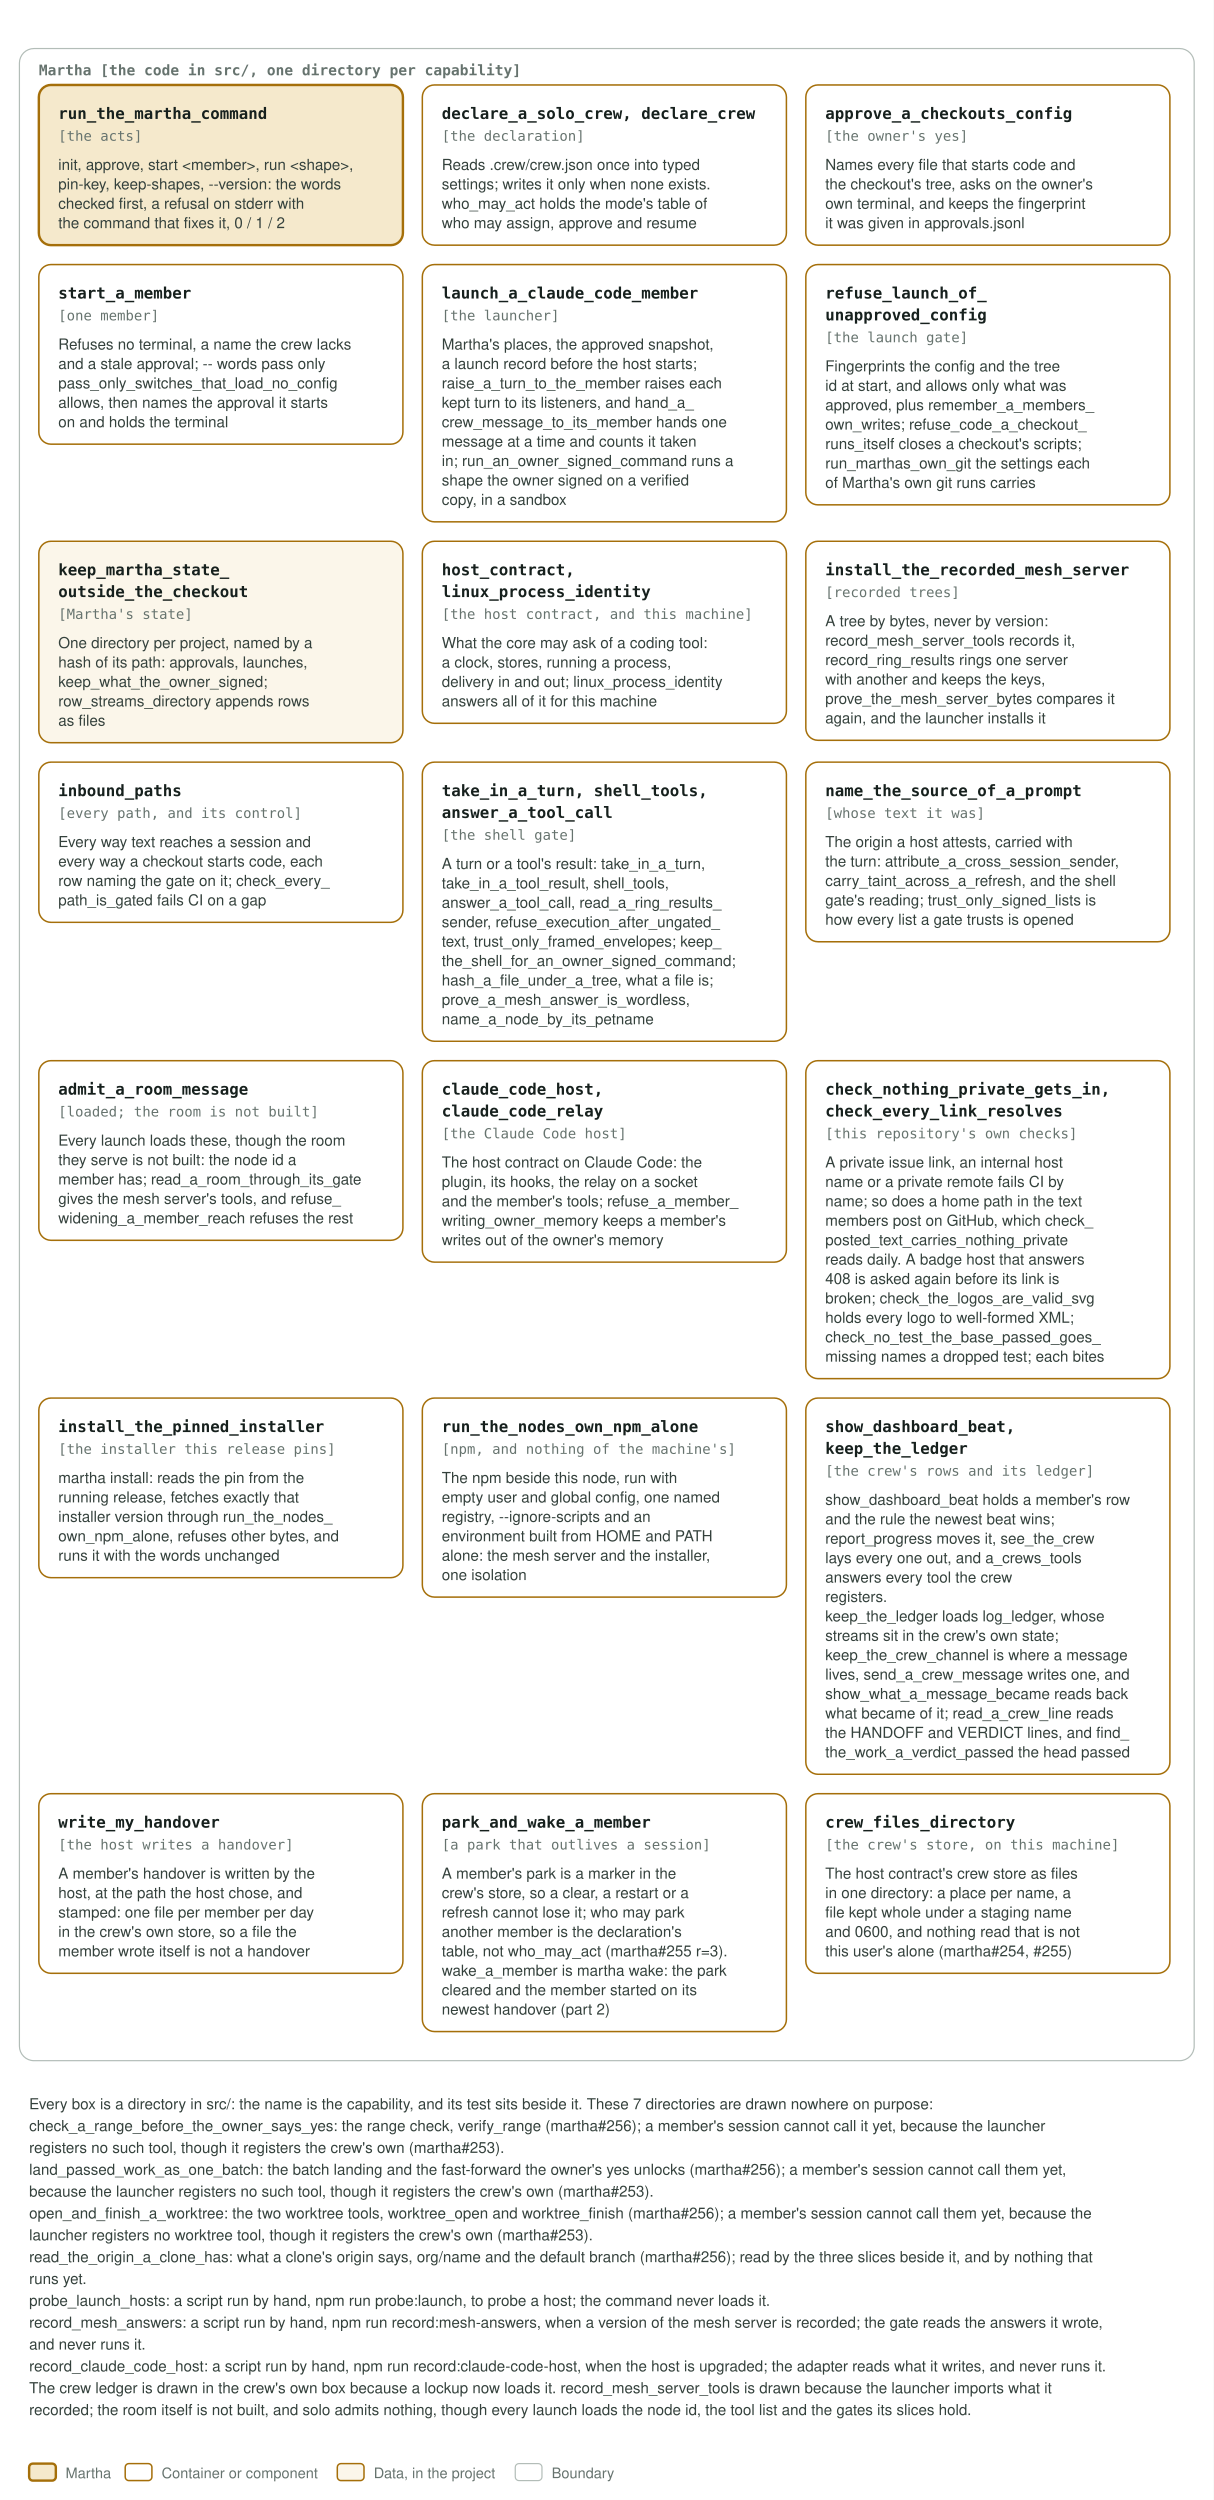
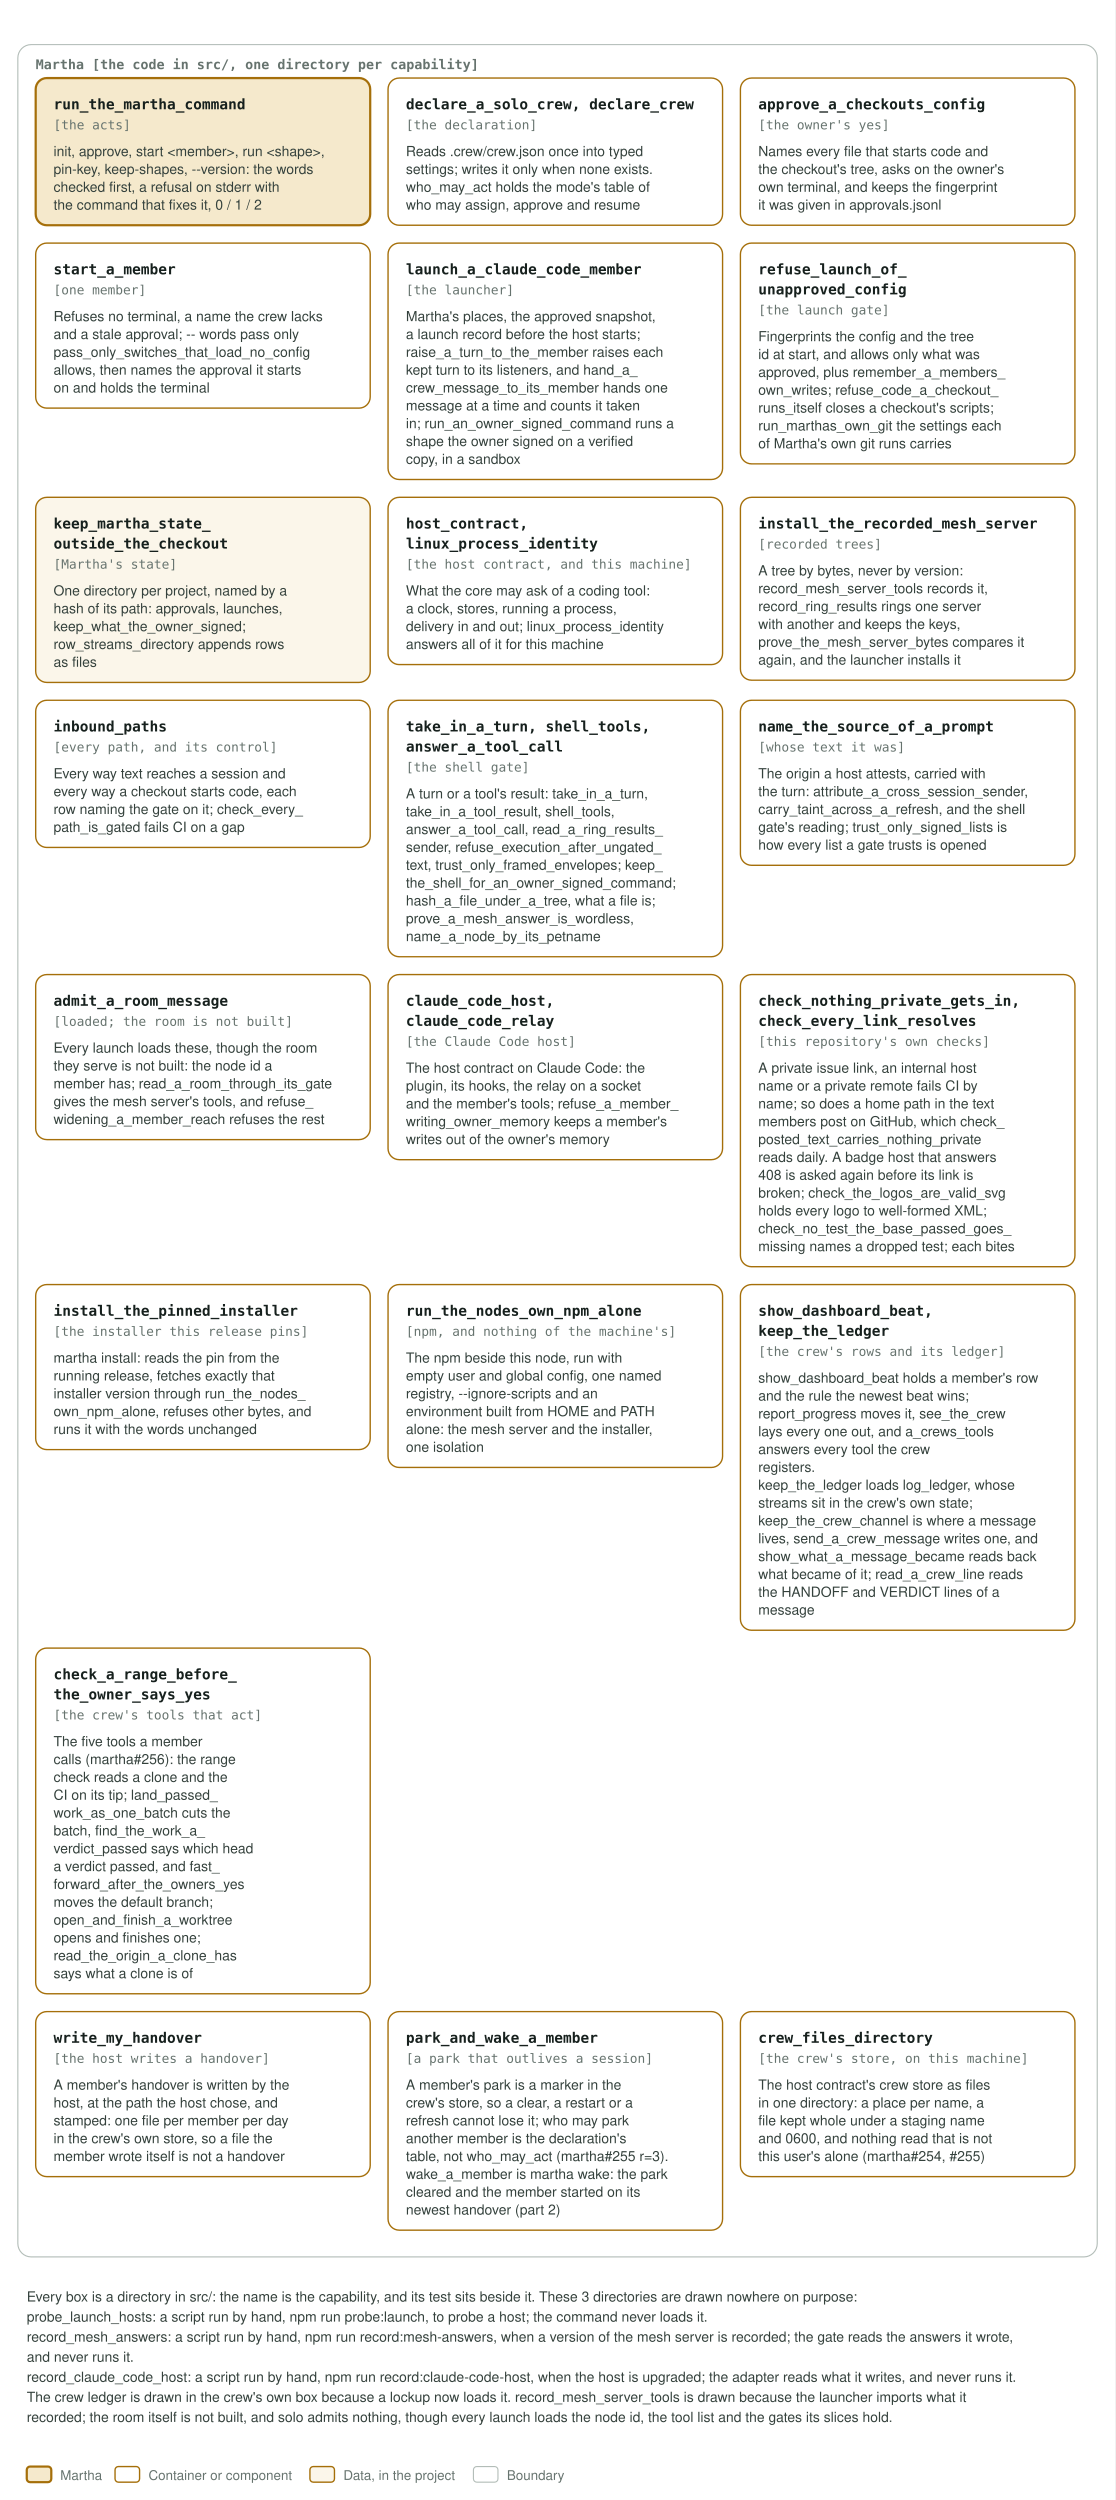
- <svg xmlns="http://www.w3.org/2000/svg" viewBox="0 0 1000 2060" role="img" aria-label="Martha components">
+ <svg xmlns="http://www.w3.org/2000/svg" viewBox="0 0 1000 2242" role="img" aria-label="Martha components">
  <style>
.t-name { font-family: "Atkinson Hyperlegible", "Segoe UI", system-ui, -apple-system, Helvetica, Arial, sans-serif; font-size: 15px; font-weight: 700; }
.t-desc { font-family: "Atkinson Hyperlegible", "Segoe UI", system-ui, -apple-system, Helvetica, Arial, sans-serif; font-size: 12.5px; }
.t-rel { font-family: "Atkinson Hyperlegible", "Segoe UI", system-ui, -apple-system, Helvetica, Arial, sans-serif; font-size: 11.5px; paint-order: stroke; stroke-width: 4px; stroke-linejoin: round; }
.t-code { font-family: "JetBrains Mono", ui-monospace, Menlo, Consolas, monospace; font-size: 13px; font-weight: 600; }
.t-type { font-family: "JetBrains Mono", ui-monospace, Menlo, Consolas, monospace; font-size: 11.5px; }
.t-bound { font-family: "JetBrains Mono", ui-monospace, Menlo, Consolas, monospace; font-size: 12px; font-weight: 600; }
.t-leg { font-family: "Atkinson Hyperlegible", "Segoe UI", system-ui, -apple-system, Helvetica, Arial, sans-serif; font-size: 12px; }
.edge { fill: none; stroke-width: 1.25; }
.edge-team { fill: none; stroke-width: 1.25; stroke-dasharray: 5 4; }
.bg { fill: #FFFFFF; }
.b-sys { fill: #F5E9CC; stroke: #A56F0A; stroke-width: 2; }
.b-per { fill: #E3EBF2; stroke: #3B5B7A; stroke-width: 1.25; }
.b-mac { fill: #E6E4EE; stroke: #5E5A78; stroke-width: 1.25; stroke-dasharray: 5 4; }
.b-ext { fill: #ECEFED; stroke: #8A9791; stroke-width: 1.25; }
.b-cmp { fill: #FFFFFF; stroke: #A56F0A; stroke-width: 1.25; }
.b-dat { fill: #FBF6EA; stroke: #A56F0A; stroke-width: 1.25; }
.b-team { fill: #FFFFFF; stroke: #5E5A78; stroke-width: 1.25; stroke-dasharray: 5 4; }
.b-later { fill: #F3F4F3; stroke: #8A9791; stroke-width: 1.25; stroke-dasharray: 5 4; }
.bound { fill: none; stroke: #B3BDB8; stroke-width: 1; }
.head { fill: #3B5B7A; }
.t-name, .t-code { fill: #16201D; }
.t-type, .t-bound, .t-leg { fill: #66736E; }
.t-desc { fill: #34413C; }
.t-rel { fill: #66736E; stroke: #FFFFFF; }
.edge, .edge-team { stroke: #8A9791; }
.arrowhead { fill: #8A9791; }
@media (prefers-color-scheme: dark) {
.bg { fill: #171F1C; }
.b-sys { fill: #3A2E13; stroke: #E3AA3C; }
.b-per { fill: #1D2A36; stroke: #8EB4D8; }
.b-mac { fill: #26243A; stroke: #A9A4C8; }
.b-ext { fill: #1C2421; stroke: #7D8B85; }
.b-cmp { fill: #171F1C; stroke: #E3AA3C; }
.b-dat { fill: #2A2414; stroke: #E3AA3C; }
.b-team { fill: #171F1C; stroke: #A9A4C8; }
.b-later { fill: #1C2421; stroke: #7D8B85; }
.bound { stroke: #4A5752; }
.head { fill: #8EB4D8; }
.t-name, .t-code { fill: #E6ECE9; }
.t-type, .t-bound, .t-leg { fill: #93A09A; }
.t-desc { fill: #C3CDC8; }
.t-rel { fill: #93A09A; stroke: #171F1C; }
.edge, .edge-team { stroke: #7D8B85; }
.arrowhead { fill: #7D8B85; }
}
</style>
  <defs>
    <marker id="a" viewBox="0 0 10 10" refX="9" refY="5" markerWidth="7" markerHeight="7" orient="auto-start-reverse">
      <path class="arrowhead" d="M0 0L10 5L0 10z" />
    </marker>
  </defs>
-   <rect class="bg" x="0" y="0" width="1000" height="2060" />
+   <rect class="bg" x="0" y="0" width="1000" height="2242" />
  <rect class="b-sys" x="32" y="70" width="300" height="132" rx="10" />
  <text class="t-code" x="48" y="98">run_the_martha_command</text>
  <text class="t-type" x="48" y="116">[the acts]</text>
  <text class="t-desc" x="48" y="140">init, approve, start &lt;member&gt;, run &lt;shape&gt;,</text>
  <text class="t-desc" x="48" y="156">pin-key, keep-shapes, --version: the words</text>
  <text class="t-desc" x="48" y="172">checked first, a refusal on stderr with</text>
  <text class="t-desc" x="48" y="188">the command that fixes it, 0 / 1 / 2</text>
  <rect class="b-cmp" x="348" y="70" width="300" height="132" rx="10" />
  <text class="t-code" x="364" y="98">declare_a_solo_crew, declare_crew</text>
  <text class="t-type" x="364" y="116">[the declaration]</text>
  <text class="t-desc" x="364" y="140">Reads .crew/crew.json once into typed</text>
  <text class="t-desc" x="364" y="156">settings; writes it only when none exists.</text>
  <text class="t-desc" x="364" y="172">who_may_act holds the mode's table of</text>
  <text class="t-desc" x="364" y="188">who may assign, approve and resume</text>
  <rect class="b-cmp" x="664" y="70" width="300" height="132" rx="10" />
  <text class="t-code" x="680" y="98">approve_a_checkouts_config</text>
  <text class="t-type" x="680" y="116">[the owner's yes]</text>
  <text class="t-desc" x="680" y="140">Names every file that starts code and</text>
  <text class="t-desc" x="680" y="156">the checkout's tree, asks on the owner's</text>
  <text class="t-desc" x="680" y="172">own terminal, and keeps the fingerprint</text>
  <text class="t-desc" x="680" y="188">it was given in approvals.jsonl</text>
  <rect class="b-cmp" x="32" y="218" width="300" height="148" rx="10" />
  <text class="t-code" x="48" y="246">start_a_member</text>
  <text class="t-type" x="48" y="264">[one member]</text>
  <text class="t-desc" x="48" y="288">Refuses no terminal, a name the crew lacks</text>
  <text class="t-desc" x="48" y="304">and a stale approval; -- words pass only</text>
  <text class="t-desc" x="48" y="320">pass_only_switches_that_load_no_config</text>
  <text class="t-desc" x="48" y="336">allows, then names the approval it starts</text>
  <text class="t-desc" x="48" y="352">on and holds the terminal</text>
  <rect class="b-cmp" x="348" y="218" width="300" height="212" rx="10" />
  <text class="t-code" x="364" y="246">launch_a_claude_code_member</text>
  <text class="t-type" x="364" y="264">[the launcher]</text>
  <text class="t-desc" x="364" y="288">Martha's places, the approved snapshot,</text>
  <text class="t-desc" x="364" y="304">a launch record before the host starts;</text>
  <text class="t-desc" x="364" y="320">raise_a_turn_to_the_member raises each</text>
  <text class="t-desc" x="364" y="336">kept turn to its listeners, and hand_a_</text>
  <text class="t-desc" x="364" y="352">crew_message_to_its_member hands one</text>
  <text class="t-desc" x="364" y="368">message at a time and counts it taken</text>
  <text class="t-desc" x="364" y="384">in; run_an_owner_signed_command runs a</text>
  <text class="t-desc" x="364" y="400">shape the owner signed on a verified</text>
  <text class="t-desc" x="364" y="416">copy, in a sandbox</text>
  <rect class="b-cmp" x="664" y="218" width="300" height="198" rx="10" />
  <text class="t-code" x="680" y="246">refuse_launch_of_</text>
  <text class="t-code" x="680" y="264">unapproved_config</text>
  <text class="t-type" x="680" y="282">[the launch gate]</text>
  <text class="t-desc" x="680" y="306">Fingerprints the config and the tree</text>
  <text class="t-desc" x="680" y="322">id at start, and allows only what was</text>
  <text class="t-desc" x="680" y="338">approved, plus remember_a_members_</text>
  <text class="t-desc" x="680" y="354">own_writes; refuse_code_a_checkout_</text>
  <text class="t-desc" x="680" y="370">runs_itself closes a checkout's scripts;</text>
  <text class="t-desc" x="680" y="386">run_marthas_own_git the settings each</text>
  <text class="t-desc" x="680" y="402">of Martha's own git runs carries</text>
  <rect class="b-dat" x="32" y="446" width="300" height="166" rx="10" />
  <text class="t-code" x="48" y="474">keep_martha_state_</text>
  <text class="t-code" x="48" y="492">outside_the_checkout</text>
  <text class="t-type" x="48" y="510">[Martha's state]</text>
  <text class="t-desc" x="48" y="534">One directory per project, named by a</text>
  <text class="t-desc" x="48" y="550">hash of its path: approvals, launches,</text>
  <text class="t-desc" x="48" y="566">keep_what_the_owner_signed;</text>
  <text class="t-desc" x="48" y="582">row_streams_directory appends rows</text>
  <text class="t-desc" x="48" y="598">as files</text>
  <rect class="b-cmp" x="348" y="446" width="300" height="150" rx="10" />
  <text class="t-code" x="364" y="474">host_contract,</text>
  <text class="t-code" x="364" y="492">linux_process_identity</text>
  <text class="t-type" x="364" y="510">[the host contract, and this machine]</text>
  <text class="t-desc" x="364" y="534">What the core may ask of a coding tool:</text>
  <text class="t-desc" x="364" y="550">a clock, stores, running a process,</text>
  <text class="t-desc" x="364" y="566">delivery in and out; linux_process_identity</text>
  <text class="t-desc" x="364" y="582">answers all of it for this machine</text>
  <rect class="b-cmp" x="664" y="446" width="300" height="164" rx="10" />
  <text class="t-code" x="680" y="474">install_the_recorded_mesh_server</text>
  <text class="t-type" x="680" y="492">[recorded trees]</text>
  <text class="t-desc" x="680" y="516">A tree by bytes, never by version:</text>
  <text class="t-desc" x="680" y="532">record_mesh_server_tools records it,</text>
  <text class="t-desc" x="680" y="548">record_ring_results rings one server</text>
  <text class="t-desc" x="680" y="564">with another and keeps the keys,</text>
  <text class="t-desc" x="680" y="580">prove_the_mesh_server_bytes compares it</text>
  <text class="t-desc" x="680" y="596">again, and the launcher installs it</text>
  <rect class="b-cmp" x="32" y="628" width="300" height="132" rx="10" />
  <text class="t-code" x="48" y="656">inbound_paths</text>
  <text class="t-type" x="48" y="674">[every path, and its control]</text>
  <text class="t-desc" x="48" y="698">Every way text reaches a session and</text>
  <text class="t-desc" x="48" y="714">every way a checkout starts code, each</text>
  <text class="t-desc" x="48" y="730">row naming the gate on it; check_every_</text>
  <text class="t-desc" x="48" y="746">path_is_gated fails CI on a gap</text>
  <rect class="b-cmp" x="348" y="628" width="300" height="230" rx="10" />
  <text class="t-code" x="364" y="656">take_in_a_turn, shell_tools,</text>
  <text class="t-code" x="364" y="674">answer_a_tool_call</text>
  <text class="t-type" x="364" y="692">[the shell gate]</text>
  <text class="t-desc" x="364" y="716">A turn or a tool's result: take_in_a_turn,</text>
  <text class="t-desc" x="364" y="732">take_in_a_tool_result, shell_tools,</text>
  <text class="t-desc" x="364" y="748">answer_a_tool_call, read_a_ring_results_</text>
  <text class="t-desc" x="364" y="764">sender, refuse_execution_after_ungated_</text>
  <text class="t-desc" x="364" y="780">text, trust_only_framed_envelopes; keep_</text>
  <text class="t-desc" x="364" y="796">the_shell_for_an_owner_signed_command;</text>
  <text class="t-desc" x="364" y="812">hash_a_file_under_a_tree, what a file is;</text>
  <text class="t-desc" x="364" y="828">prove_a_mesh_answer_is_wordless,</text>
  <text class="t-desc" x="364" y="844">name_a_node_by_its_petname</text>
  <rect class="b-cmp" x="664" y="628" width="300" height="148" rx="10" />
  <text class="t-code" x="680" y="656">name_the_source_of_a_prompt</text>
  <text class="t-type" x="680" y="674">[whose text it was]</text>
  <text class="t-desc" x="680" y="698">The origin a host attests, carried with</text>
  <text class="t-desc" x="680" y="714">the turn: attribute_a_cross_session_sender,</text>
  <text class="t-desc" x="680" y="730">carry_taint_across_a_refresh, and the shell</text>
  <text class="t-desc" x="680" y="746">gate's reading; trust_only_signed_lists is</text>
  <text class="t-desc" x="680" y="762">how every list a gate trusts is opened</text>
  <rect class="b-cmp" x="32" y="874" width="300" height="148" rx="10" />
  <text class="t-code" x="48" y="902">admit_a_room_message</text>
  <text class="t-type" x="48" y="920">[loaded; the room is not built]</text>
  <text class="t-desc" x="48" y="944">Every launch loads these, though the room</text>
  <text class="t-desc" x="48" y="960">they serve is not built: the node id a</text>
  <text class="t-desc" x="48" y="976">member has; read_a_room_through_its_gate</text>
  <text class="t-desc" x="48" y="992">gives the mesh server's tools, and refuse_</text>
  <text class="t-desc" x="48" y="1008">widening_a_member_reach refuses the rest</text>
  <rect class="b-cmp" x="348" y="874" width="300" height="166" rx="10" />
  <text class="t-code" x="364" y="902">claude_code_host,</text>
  <text class="t-code" x="364" y="920">claude_code_relay</text>
  <text class="t-type" x="364" y="938">[the Claude Code host]</text>
  <text class="t-desc" x="364" y="962">The host contract on Claude Code: the</text>
  <text class="t-desc" x="364" y="978">plugin, its hooks, the relay on a socket</text>
  <text class="t-desc" x="364" y="994">and the member's tools; refuse_a_member_</text>
  <text class="t-desc" x="364" y="1010">writing_owner_memory keeps a member's</text>
  <text class="t-desc" x="364" y="1026">writes out of the owner's memory</text>
  <rect class="b-cmp" x="664" y="874" width="300" height="262" rx="10" />
  <text class="t-code" x="680" y="902">check_nothing_private_gets_in,</text>
  <text class="t-code" x="680" y="920">check_every_link_resolves</text>
  <text class="t-type" x="680" y="938">[this repository's own checks]</text>
  <text class="t-desc" x="680" y="962">A private issue link, an internal host</text>
  <text class="t-desc" x="680" y="978">name or a private remote fails CI by</text>
  <text class="t-desc" x="680" y="994">name; so does a home path in the text</text>
  <text class="t-desc" x="680" y="1010">members post on GitHub, which check_</text>
  <text class="t-desc" x="680" y="1026">posted_text_carries_nothing_private</text>
  <text class="t-desc" x="680" y="1042">reads daily. A badge host that answers</text>
  <text class="t-desc" x="680" y="1058">408 is asked again before its link is</text>
  <text class="t-desc" x="680" y="1074">broken; check_the_logos_are_valid_svg</text>
  <text class="t-desc" x="680" y="1090">holds every logo to well-formed XML;</text>
  <text class="t-desc" x="680" y="1106">check_no_test_the_base_passed_goes_</text>
  <text class="t-desc" x="680" y="1122">missing names a dropped test; each bites</text>
  <rect class="b-cmp" x="32" y="1152" width="300" height="148" rx="10" />
  <text class="t-code" x="48" y="1180">install_the_pinned_installer</text>
  <text class="t-type" x="48" y="1198">[the installer this release pins]</text>
  <text class="t-desc" x="48" y="1222">martha install: reads the pin from the</text>
  <text class="t-desc" x="48" y="1238">running release, fetches exactly that</text>
  <text class="t-desc" x="48" y="1254">installer version through run_the_nodes_</text>
  <text class="t-desc" x="48" y="1270">own_npm_alone, refuses other bytes, and</text>
  <text class="t-desc" x="48" y="1286">runs it with the words unchanged</text>
  <rect class="b-cmp" x="348" y="1152" width="300" height="164" rx="10" />
  <text class="t-code" x="364" y="1180">run_the_nodes_own_npm_alone</text>
  <text class="t-type" x="364" y="1198">[npm, and nothing of the machine's]</text>
  <text class="t-desc" x="364" y="1222">The npm beside this node, run with</text>
  <text class="t-desc" x="364" y="1238">empty user and global config, one named</text>
  <text class="t-desc" x="364" y="1254">registry, --ignore-scripts and an</text>
  <text class="t-desc" x="364" y="1270">environment built from HOME and PATH</text>
  <text class="t-desc" x="364" y="1286">alone: the mesh server and the installer,</text>
  <text class="t-desc" x="364" y="1302">one isolation</text>
  <rect class="b-cmp" x="664" y="1152" width="300" height="310" rx="10" />
  <text class="t-code" x="680" y="1180">show_dashboard_beat,</text>
  <text class="t-code" x="680" y="1198">keep_the_ledger</text>
  <text class="t-type" x="680" y="1216">[the crew's rows and its ledger]</text>
  <text class="t-desc" x="680" y="1240">show_dashboard_beat holds a member's row</text>
  <text class="t-desc" x="680" y="1256">and the rule the newest beat wins;</text>
  <text class="t-desc" x="680" y="1272">report_progress moves it, see_the_crew</text>
  <text class="t-desc" x="680" y="1288">lays every one out, and a_crews_tools</text>
  <text class="t-desc" x="680" y="1304">answers every tool the crew</text>
  <text class="t-desc" x="680" y="1320">registers.</text>
  <text class="t-desc" x="680" y="1336">keep_the_ledger loads log_ledger, whose</text>
  <text class="t-desc" x="680" y="1352">streams sit in the crew's own state;</text>
  <text class="t-desc" x="680" y="1368">keep_the_crew_channel is where a message</text>
  <text class="t-desc" x="680" y="1384">lives, send_a_crew_message writes one, and</text>
  <text class="t-desc" x="680" y="1400">show_what_a_message_became reads back</text>
  <text class="t-desc" x="680" y="1416">what became of it; read_a_crew_line reads</text>
-   <text class="t-desc" x="680" y="1432">the HANDOFF and VERDICT lines, and find_</text>
-   <text class="t-desc" x="680" y="1448">the_work_a_verdict_passed the head passed</text>
-   <rect class="b-cmp" x="32" y="1478" width="300" height="148" rx="10" />
-   <text class="t-code" x="48" y="1506">write_my_handover</text>
-   <text class="t-type" x="48" y="1524">[the host writes a handover]</text>
-   <text class="t-desc" x="48" y="1548">A member's handover is written by the</text>
-   <text class="t-desc" x="48" y="1564">host, at the path the host chose, and</text>
-   <text class="t-desc" x="48" y="1580">stamped: one file per member per day</text>
-   <text class="t-desc" x="48" y="1596">in the crew's own store, so a file the</text>
-   <text class="t-desc" x="48" y="1612">member wrote itself is not a handover</text>
-   <rect class="b-cmp" x="348" y="1478" width="300" height="196" rx="10" />
-   <text class="t-code" x="364" y="1506">park_and_wake_a_member</text>
-   <text class="t-type" x="364" y="1524">[a park that outlives a session]</text>
-   <text class="t-desc" x="364" y="1548">A member's park is a marker in the</text>
-   <text class="t-desc" x="364" y="1564">crew's store, so a clear, a restart or a</text>
-   <text class="t-desc" x="364" y="1580">refresh cannot lose it; who may park</text>
-   <text class="t-desc" x="364" y="1596">another member is the declaration's</text>
-   <text class="t-desc" x="364" y="1612">table, not who_may_act (martha#255 r=3).</text>
-   <text class="t-desc" x="364" y="1628">wake_a_member is martha wake: the park</text>
-   <text class="t-desc" x="364" y="1644">cleared and the member started on its</text>
-   <text class="t-desc" x="364" y="1660">newest handover (part 2)</text>
-   <rect class="b-cmp" x="664" y="1478" width="300" height="148" rx="10" />
-   <text class="t-code" x="680" y="1506">crew_files_directory</text>
-   <text class="t-type" x="680" y="1524">[the crew's store, on this machine]</text>
-   <text class="t-desc" x="680" y="1548">The host contract's crew store as files</text>
-   <text class="t-desc" x="680" y="1564">in one directory: a place per name, a</text>
-   <text class="t-desc" x="680" y="1580">file kept whole under a staging name</text>
-   <text class="t-desc" x="680" y="1596">and 0600, and nothing read that is not</text>
-   <text class="t-desc" x="680" y="1612">this user's alone (martha#254, #255)</text>
-   <rect class="bound" x="16" y="40" width="968" height="1658" rx="12" />
+   <text class="t-desc" x="680" y="1432">the HANDOFF and VERDICT lines of a</text>
+   <text class="t-desc" x="680" y="1448">message</text>
+   <rect class="b-cmp" x="32" y="1478" width="300" height="310" rx="10" />
+   <text class="t-code" x="48" y="1506">check_a_range_before_</text>
+   <text class="t-code" x="48" y="1524">the_owner_says_yes</text>
+   <text class="t-type" x="48" y="1542">[the crew's tools that act]</text>
+   <text class="t-desc" x="48" y="1566">The five tools a member</text>
+   <text class="t-desc" x="48" y="1582">calls (martha#256): the range</text>
+   <text class="t-desc" x="48" y="1598">check reads a clone and the</text>
+   <text class="t-desc" x="48" y="1614">CI on its tip; land_passed_</text>
+   <text class="t-desc" x="48" y="1630">work_as_one_batch cuts the</text>
+   <text class="t-desc" x="48" y="1646">batch, find_the_work_a_</text>
+   <text class="t-desc" x="48" y="1662">verdict_passed says which head</text>
+   <text class="t-desc" x="48" y="1678">a verdict passed, and fast_</text>
+   <text class="t-desc" x="48" y="1694">forward_after_the_owners_yes</text>
+   <text class="t-desc" x="48" y="1710">moves the default branch;</text>
+   <text class="t-desc" x="48" y="1726">open_and_finish_a_worktree</text>
+   <text class="t-desc" x="48" y="1742">opens and finishes one;</text>
+   <text class="t-desc" x="48" y="1758">read_the_origin_a_clone_has</text>
+   <text class="t-desc" x="48" y="1774">says what a clone is of</text>
+   <rect class="b-cmp" x="32" y="1804" width="300" height="148" rx="10" />
+   <text class="t-code" x="48" y="1832">write_my_handover</text>
+   <text class="t-type" x="48" y="1850">[the host writes a handover]</text>
+   <text class="t-desc" x="48" y="1874">A member's handover is written by the</text>
+   <text class="t-desc" x="48" y="1890">host, at the path the host chose, and</text>
+   <text class="t-desc" x="48" y="1906">stamped: one file per member per day</text>
+   <text class="t-desc" x="48" y="1922">in the crew's own store, so a file the</text>
+   <text class="t-desc" x="48" y="1938">member wrote itself is not a handover</text>
+   <rect class="b-cmp" x="348" y="1804" width="300" height="196" rx="10" />
+   <text class="t-code" x="364" y="1832">park_and_wake_a_member</text>
+   <text class="t-type" x="364" y="1850">[a park that outlives a session]</text>
+   <text class="t-desc" x="364" y="1874">A member's park is a marker in the</text>
+   <text class="t-desc" x="364" y="1890">crew's store, so a clear, a restart or a</text>
+   <text class="t-desc" x="364" y="1906">refresh cannot lose it; who may park</text>
+   <text class="t-desc" x="364" y="1922">another member is the declaration's</text>
+   <text class="t-desc" x="364" y="1938">table, not who_may_act (martha#255 r=3).</text>
+   <text class="t-desc" x="364" y="1954">wake_a_member is martha wake: the park</text>
+   <text class="t-desc" x="364" y="1970">cleared and the member started on its</text>
+   <text class="t-desc" x="364" y="1986">newest handover (part 2)</text>
+   <rect class="b-cmp" x="664" y="1804" width="300" height="148" rx="10" />
+   <text class="t-code" x="680" y="1832">crew_files_directory</text>
+   <text class="t-type" x="680" y="1850">[the crew's store, on this machine]</text>
+   <text class="t-desc" x="680" y="1874">The host contract's crew store as files</text>
+   <text class="t-desc" x="680" y="1890">in one directory: a place per name, a</text>
+   <text class="t-desc" x="680" y="1906">file kept whole under a staging name</text>
+   <text class="t-desc" x="680" y="1922">and 0600, and nothing read that is not</text>
+   <text class="t-desc" x="680" y="1938">this user's alone (martha#254, #255)</text>
+   <rect class="bound" x="16" y="40" width="968" height="1984" rx="12" />
  <text class="t-bound" x="32" y="62">Martha [the code in src/, one directory per capability]</text>
-   <text class="t-desc" x="24" y="1738">Every box is a directory in src/: the name is the capability, and its test sits beside it. These 7 directories are drawn nowhere on purpose:</text>
-   <text class="t-desc" x="24" y="1756">check_a_range_before_the_owner_says_yes: the range check, verify_range (martha#256); a member's session cannot call it yet, because the launcher</text>
-   <text class="t-desc" x="24" y="1774">registers no such tool, though it registers the crew's own (martha#253).</text>
-   <text class="t-desc" x="24" y="1792">land_passed_work_as_one_batch: the batch landing and the fast-forward the owner's yes unlocks (martha#256); a member's session cannot call them yet,</text>
-   <text class="t-desc" x="24" y="1810">because the launcher registers no such tool, though it registers the crew's own (martha#253).</text>
-   <text class="t-desc" x="24" y="1828">open_and_finish_a_worktree: the two worktree tools, worktree_open and worktree_finish (martha#256); a member's session cannot call them yet, because the</text>
-   <text class="t-desc" x="24" y="1846">launcher registers no worktree tool, though it registers the crew's own (martha#253).</text>
-   <text class="t-desc" x="24" y="1864">read_the_origin_a_clone_has: what a clone's origin says, org/name and the default branch (martha#256); read by the three slices beside it, and by nothing that</text>
-   <text class="t-desc" x="24" y="1882">runs yet.</text>
-   <text class="t-desc" x="24" y="1900">probe_launch_hosts: a script run by hand, npm run probe:launch, to probe a host; the command never loads it.</text>
-   <text class="t-desc" x="24" y="1918">record_mesh_answers: a script run by hand, npm run record:mesh-answers, when a version of the mesh server is recorded; the gate reads the answers it wrote,</text>
-   <text class="t-desc" x="24" y="1936">and never runs it.</text>
-   <text class="t-desc" x="24" y="1954">record_claude_code_host: a script run by hand, npm run record:claude-code-host, when the host is upgraded; the adapter reads what it writes, and never runs it.</text>
-   <text class="t-desc" x="24" y="1972">The crew ledger is drawn in the crew's own box because a lockup now loads it. record_mesh_server_tools is drawn because the launcher imports what it</text>
-   <text class="t-desc" x="24" y="1990">recorded; the room itself is not built, and solo admits nothing, though every launch loads the node id, the tool list and the gates its slices hold.</text>
-   <rect class="b-sys" x="24" y="2030" width="22" height="14" rx="3" />
-   <text class="t-leg" x="54" y="2042">Martha</text>
-   <rect class="b-cmp" x="103.168" y="2030" width="22" height="14" rx="3" />
-   <text class="t-leg" x="133.168" y="2042">Container or component</text>
-   <rect class="b-dat" x="277.94" y="2030" width="22" height="14" rx="3" />
-   <text class="t-leg" x="307.94" y="2042">Data, in the project</text>
-   <rect class="bound" x="424.572" y="2030" width="22" height="14" rx="3" />
-   <text class="t-leg" x="454.572" y="2042">Boundary</text>
+   <text class="t-desc" x="24" y="2064">Every box is a directory in src/: the name is the capability, and its test sits beside it. These 3 directories are drawn nowhere on purpose:</text>
+   <text class="t-desc" x="24" y="2082">probe_launch_hosts: a script run by hand, npm run probe:launch, to probe a host; the command never loads it.</text>
+   <text class="t-desc" x="24" y="2100">record_mesh_answers: a script run by hand, npm run record:mesh-answers, when a version of the mesh server is recorded; the gate reads the answers it wrote,</text>
+   <text class="t-desc" x="24" y="2118">and never runs it.</text>
+   <text class="t-desc" x="24" y="2136">record_claude_code_host: a script run by hand, npm run record:claude-code-host, when the host is upgraded; the adapter reads what it writes, and never runs it.</text>
+   <text class="t-desc" x="24" y="2154">The crew ledger is drawn in the crew's own box because a lockup now loads it. record_mesh_server_tools is drawn because the launcher imports what it</text>
+   <text class="t-desc" x="24" y="2172">recorded; the room itself is not built, and solo admits nothing, though every launch loads the node id, the tool list and the gates its slices hold.</text>
+   <rect class="b-sys" x="24" y="2212" width="22" height="14" rx="3" />
+   <text class="t-leg" x="54" y="2224">Martha</text>
+   <rect class="b-cmp" x="103.168" y="2212" width="22" height="14" rx="3" />
+   <text class="t-leg" x="133.168" y="2224">Container or component</text>
+   <rect class="b-dat" x="277.94" y="2212" width="22" height="14" rx="3" />
+   <text class="t-leg" x="307.94" y="2224">Data, in the project</text>
+   <rect class="bound" x="424.572" y="2212" width="22" height="14" rx="3" />
+   <text class="t-leg" x="454.572" y="2224">Boundary</text>
</svg>
